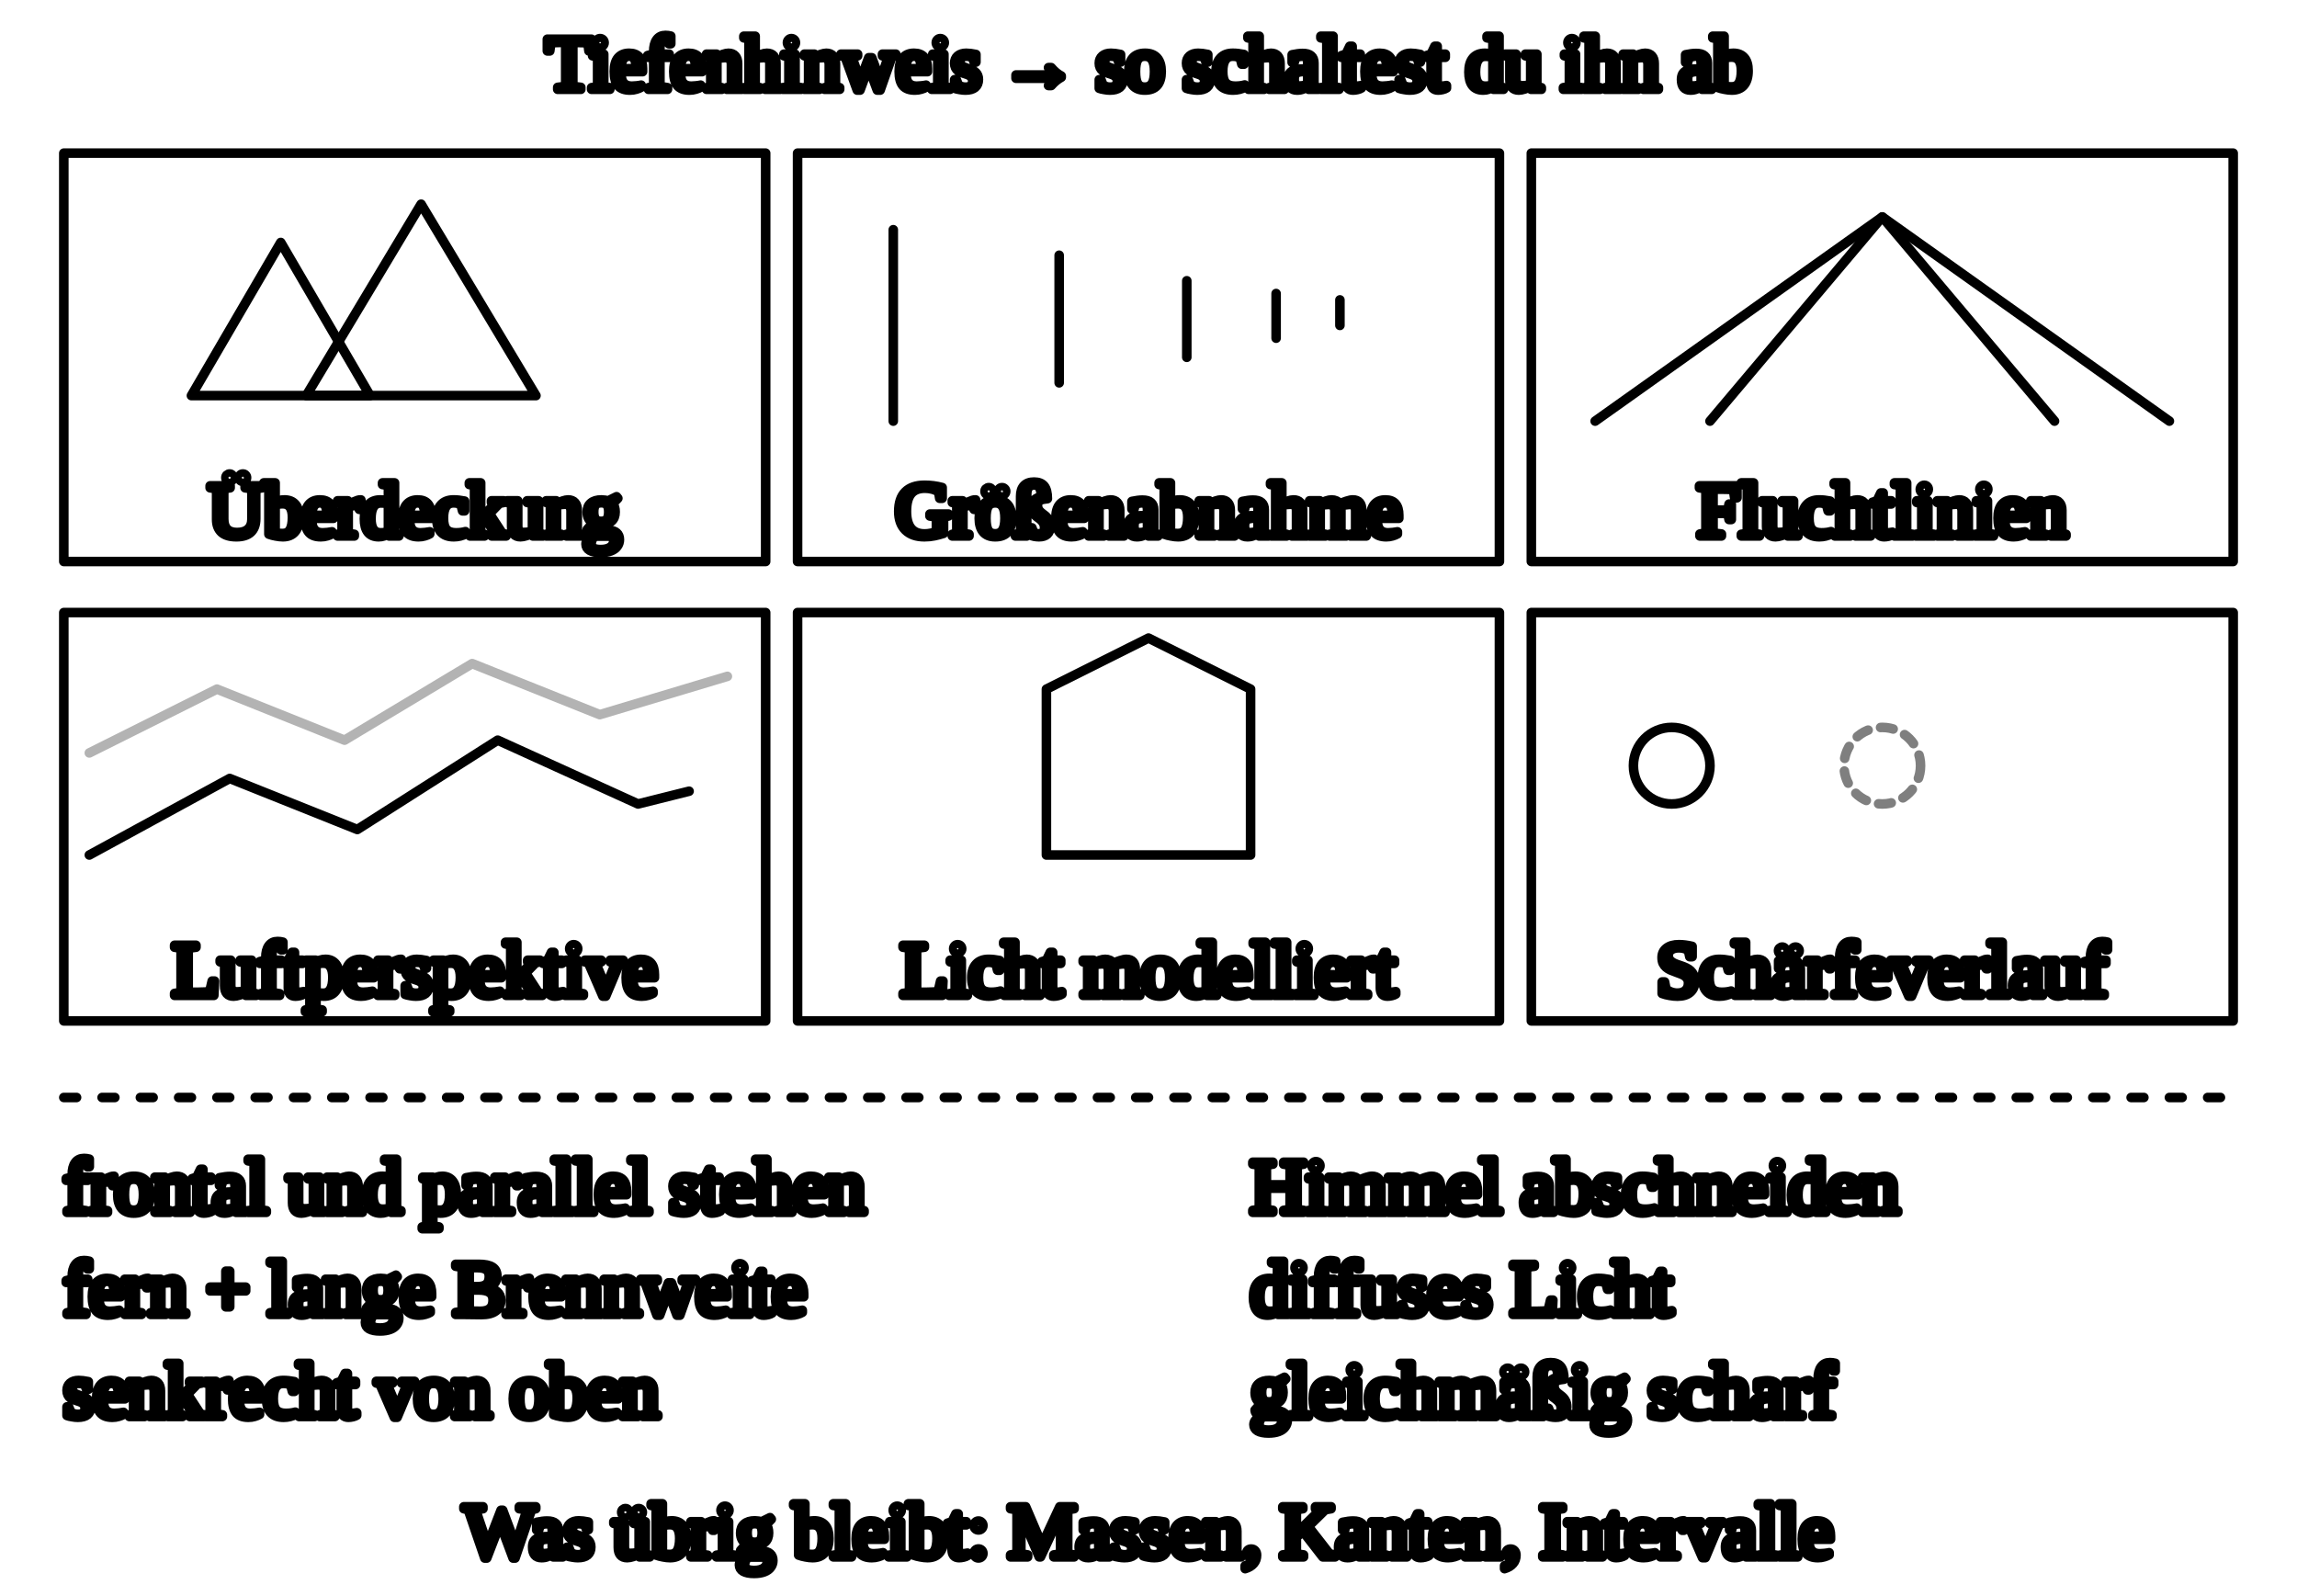
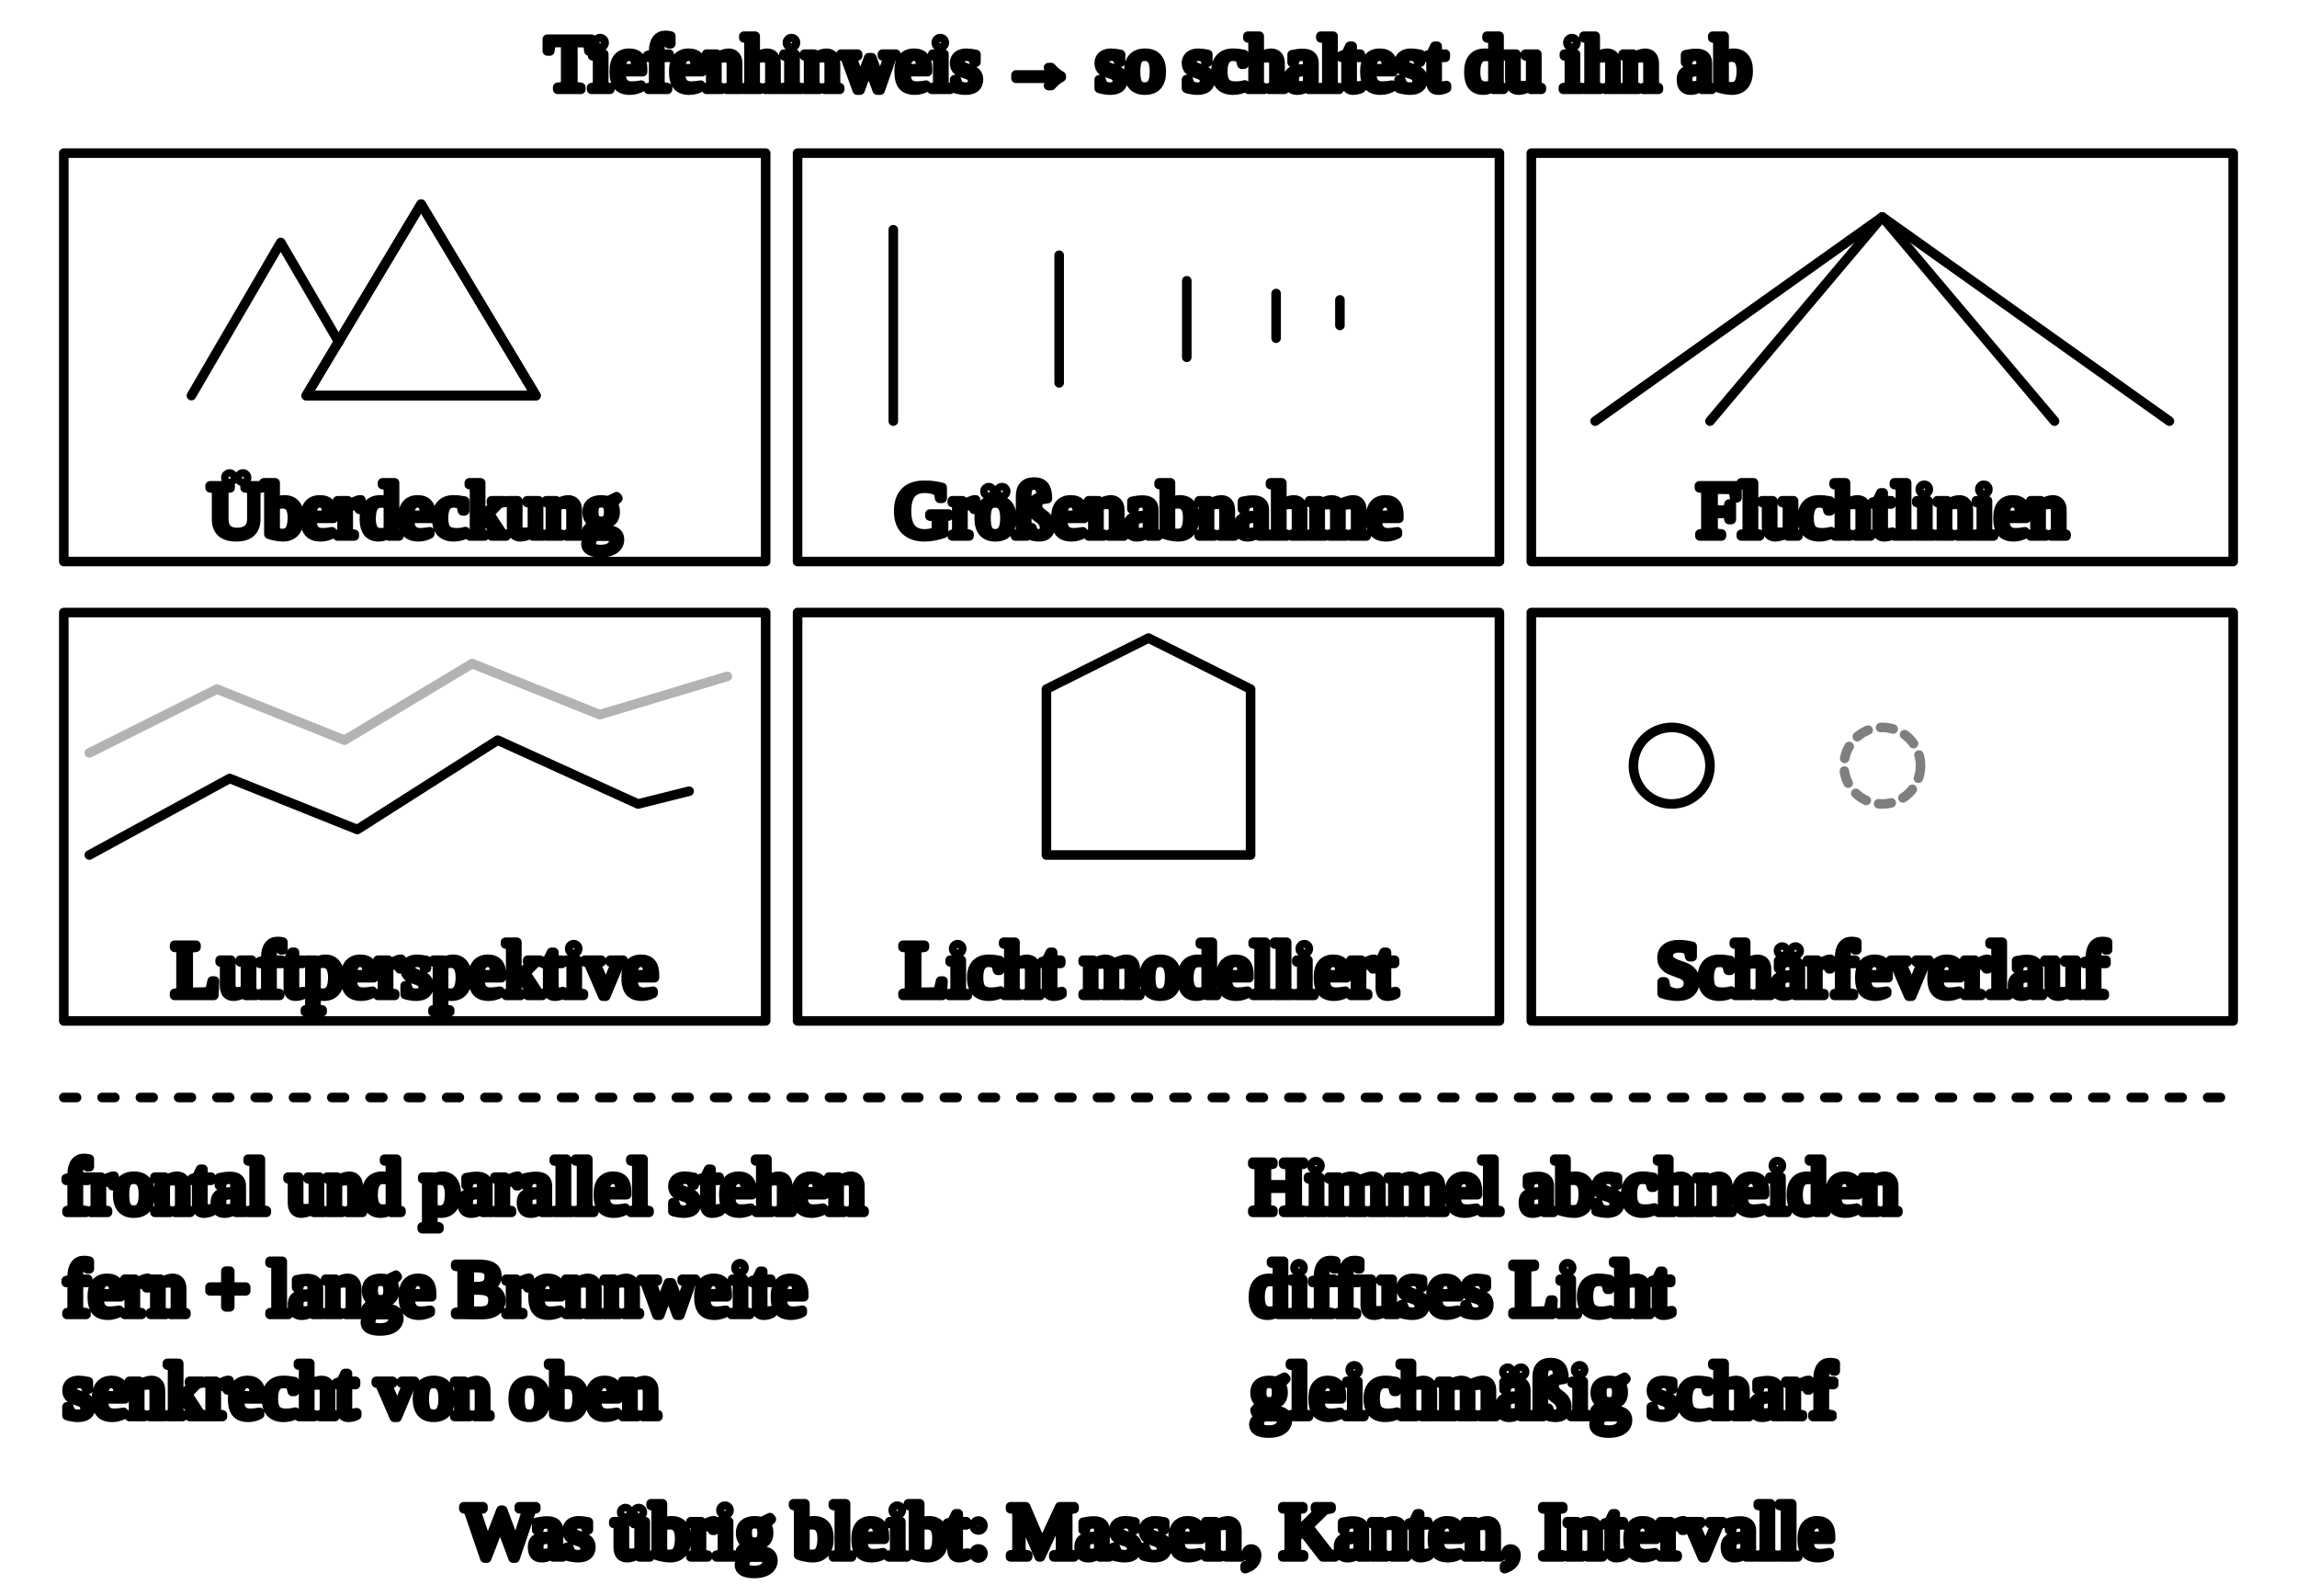
<svg xmlns="http://www.w3.org/2000/svg" viewBox="0 0 360 250" fill="none" stroke="currentColor" stroke-width="1.5" stroke-linecap="round" stroke-linejoin="round">
  <text x="180" y="14" text-anchor="middle" class="h">Tiefenhinweis → so schaltest du ihn ab</text>
  <rect x="10" y="24" width="110" height="64" class="m" />
-   <path d="M30 62 l14 -24 l14 24 z" class="f" />
+   <path d="M53.1 53.6 L44 38 L30 62" class="m" />
+   <path d="M48 62 l18 -30 l18 30 z" class="f" />
  <path d="M48 62 l18 -30 l18 30 z" />
  <text x="65" y="84" text-anchor="middle" class="m">Überdeckung</text>
  <rect x="125" y="24" width="110" height="64" class="m" />
  <path d="M140 66 v-30 M166 60 v-20 M186 56 v-12 M200 53 v-7 M210 51 v-4" />
  <text x="180" y="84" text-anchor="middle" class="m">Größenabnahme</text>
  <rect x="240" y="24" width="110" height="64" class="m" />
  <path d="M250 66 L295 34 L340 66" />
  <path d="M268 66 L295 34 L322 66" class="m" />
  <text x="295" y="84" text-anchor="middle" class="m">Fluchtlinien</text>
  <rect x="10" y="96" width="110" height="64" class="m" />
  <path d="M14 118 l20 -10 l20 8 l20 -12 l20 8 l20 -6" stroke-opacity="0.3" />
  <path d="M14 134 l22 -12 l20 8 l22 -14 l22 10 l8 -2" />
  <text x="65" y="156" text-anchor="middle" class="m">Luftperspektive</text>
  <rect x="125" y="96" width="110" height="64" class="m" />
  <path d="M164 134 v-26 l16 -8 l16 8 v26 z" />
  <path d="M180 100 v34 l16 0 v-26 z" class="mf" stroke="none" />
  <text x="180" y="156" text-anchor="middle" class="m">Licht modelliert</text>
  <rect x="240" y="96" width="110" height="64" class="m" />
  <circle cx="262" cy="120" r="6" />
  <circle cx="295" cy="120" r="6" class="f" stroke-opacity="0.5" stroke-dasharray="2 2" />
  <circle cx="328" cy="120" r="6" class="f" stroke="none" />
  <text x="295" y="156" text-anchor="middle" class="m">Schärfeverlauf</text>
  <line x1="10" y1="172" x2="350" y2="172" class="m" stroke-dasharray="2 4" />
  <text x="10" y="190" class="a">frontal und parallel stehen</text>
  <text x="196" y="190" class="a">Himmel abschneiden</text>
  <text x="10" y="206" class="a">fern + lange Brennweite</text>
  <text x="196" y="206" class="a">diffuses Licht</text>
  <text x="10" y="222" class="a">senkrecht von oben</text>
  <text x="196" y="222" class="a">gleichmäßig scharf</text>
  <text x="180" y="244" text-anchor="middle" class="m">Was übrig bleibt: Massen, Kanten, Intervalle</text>
</svg>
